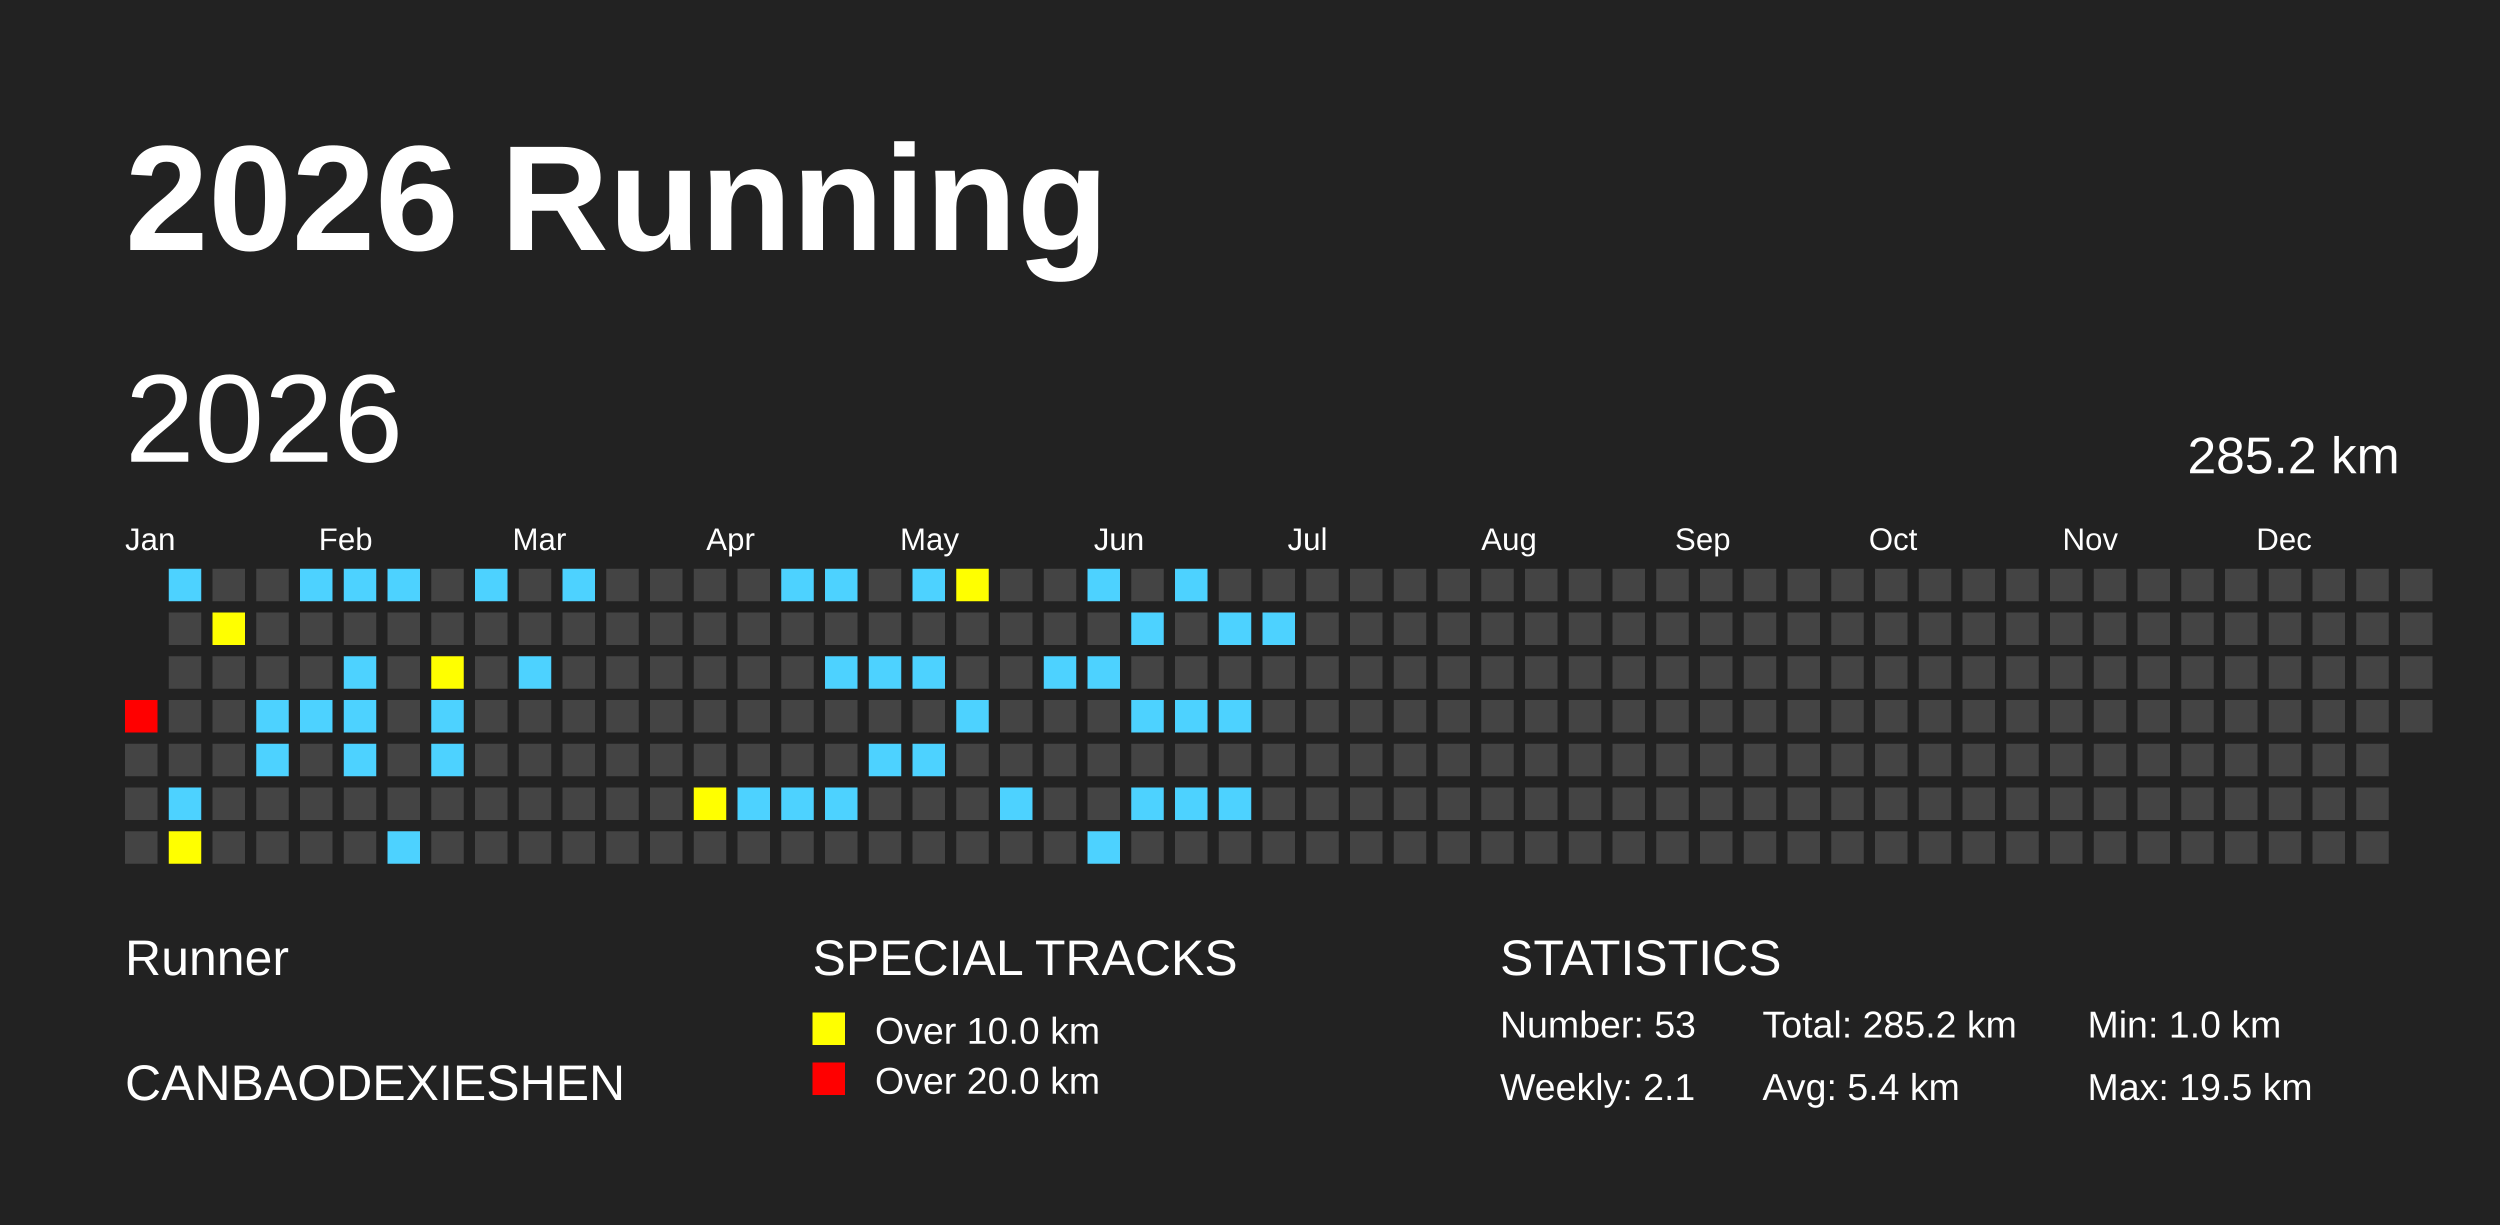
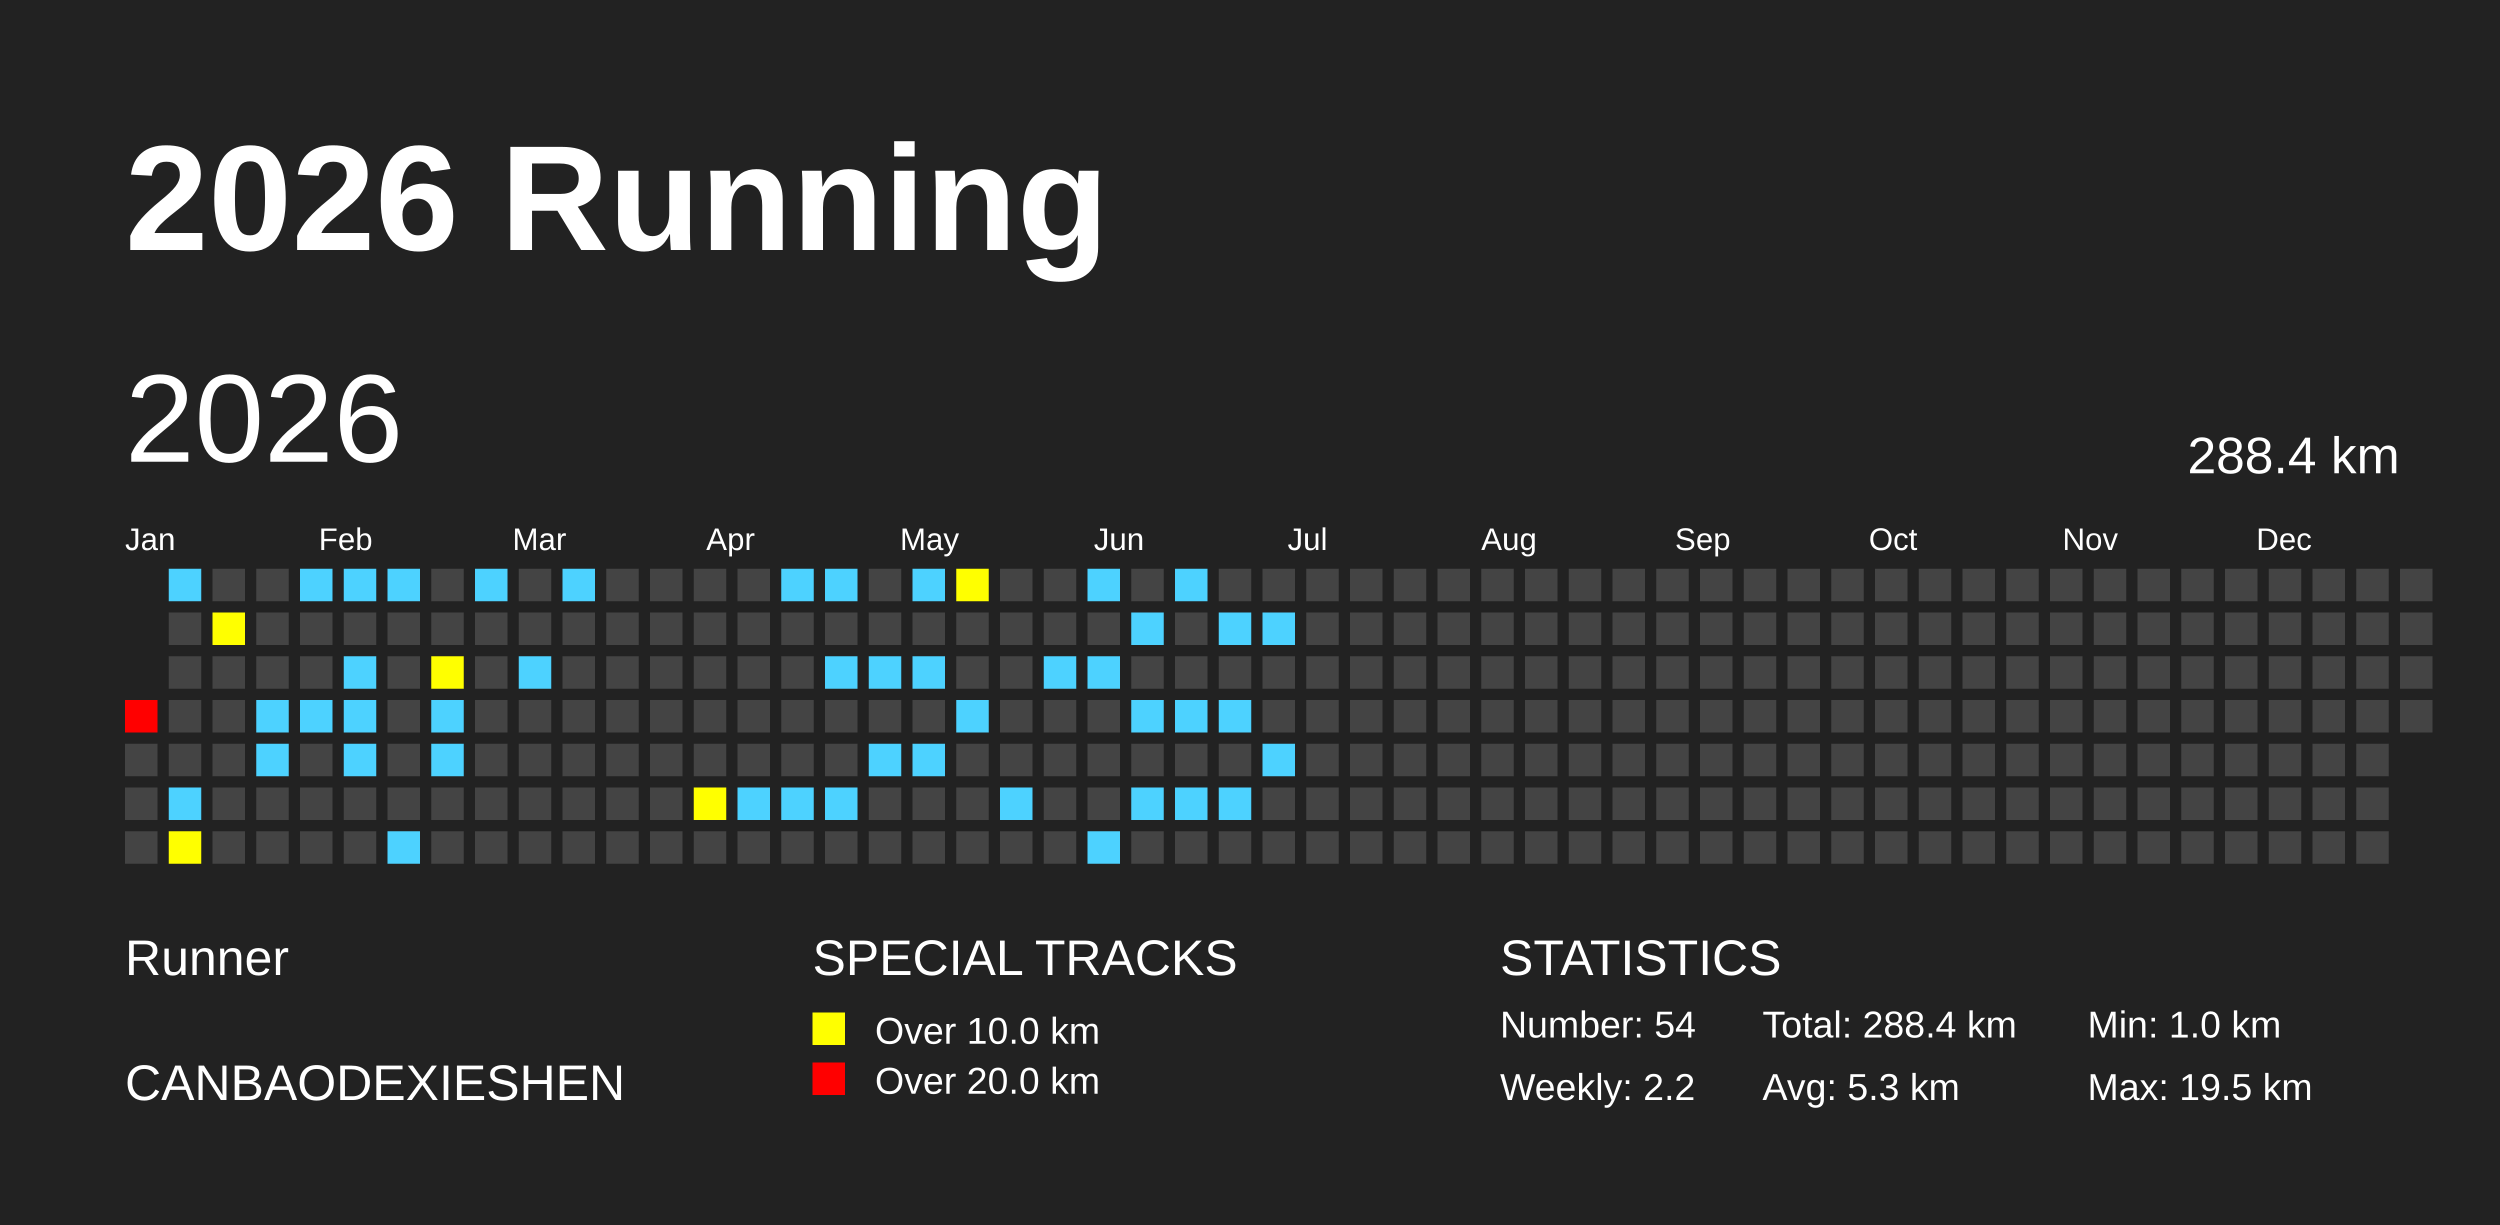
<svg xmlns="http://www.w3.org/2000/svg" baseProfile="full" height="98mm" version="1.1" viewBox="0,0,200,98" width="200mm">
  <defs>
    <pattern height="2" id="indoor-stripe" patternUnits="userSpaceOnUse" width="2">
      <line stroke="white" stroke-opacity="0.45" stroke-width="0.5" x1="0" x2="2" y1="2" y2="0" />
    </pattern>
  </defs>
  <rect fill="#222222" height="98" width="200" x="0" y="0" />
  <text fill="#FFFFFF" style="font-size:12px; font-family:Arial; font-weight:bold;" x="10" y="20">2026 Running</text>
  <text fill="#FFFFFF" style="font-size:4px; font-family:Arial" x="10" y="78">Runner</text>
  <text fill="#FFFFFF" style="font-size:4px; font-family:Arial" x="10" y="88">CANBAODEXIESHEN</text>
  <text fill="#FFFFFF" style="font-size:4px; font-family:Arial" x="65" y="78">SPECIAL TRACKS</text>
  <rect fill="yellow" height="2.6" width="2.6" x="65" y="81" />
  <text fill="#FFFFFF" style="font-size:3px; font-family:Arial" x="70" y="83.5">Over 10.0 km</text>
  <rect fill="red" height="2.6" width="2.6" x="65" y="85" />
  <text fill="#FFFFFF" style="font-size:3px; font-family:Arial" x="70" y="87.5">Over 20.0 km</text>
  <text fill="#FFFFFF" style="font-size:4px; font-family:Arial" x="120" y="78">STATISTICS</text>
-   <text fill="#FFFFFF" style="font-size:3px; font-family:Arial" x="120" y="83">Number: 53</text>
-   <text fill="#FFFFFF" style="font-size:3px; font-family:Arial" x="120" y="88">Weekly: 2.1</text>
-   <text fill="#FFFFFF" style="font-size:3px; font-family:Arial" x="141" y="83">Total: 285.2 km</text>
-   <text fill="#FFFFFF" style="font-size:3px; font-family:Arial" x="141" y="88">Avg: 5.4 km</text>
+   <text fill="#FFFFFF" style="font-size:3px; font-family:Arial" x="120" y="83">Number: 54</text>
+   <text fill="#FFFFFF" style="font-size:3px; font-family:Arial" x="120" y="88">Weekly: 2.2</text>
+   <text fill="#FFFFFF" style="font-size:3px; font-family:Arial" x="141" y="83">Total: 288.4 km</text>
+   <text fill="#FFFFFF" style="font-size:3px; font-family:Arial" x="141" y="88">Avg: 5.3 km</text>
  <text fill="#FFFFFF" style="font-size:3px; font-family:Arial" x="167" y="83">Min: 1.0 km</text>
  <text fill="#FFFFFF" style="font-size:3px; font-family:Arial" x="167" y="88">Max: 19.5 km</text>
  <text dominant-baseline="hanging" fill="#FFFFFF" style="font-size:10.0px; font-family:Arial;" x="10" y="30">2026</text>
-   <text dominant-baseline="hanging" fill="#FFFFFF" style="font-size:4.125px; font-family:Arial;" x="175" y="35">285.2 km</text>
+   <text dominant-baseline="hanging" fill="#FFFFFF" style="font-size:4.125px; font-family:Arial;" x="175" y="35">288.4 km</text>
  <text fill="#FFFFFF" style="font-size:2.5px; font-family:Arial" x="10.0" y="44">Jan</text>
  <text fill="#FFFFFF" style="font-size:2.5px; font-family:Arial" x="25.5" y="44">Feb</text>
  <text fill="#FFFFFF" style="font-size:2.5px; font-family:Arial" x="41.0" y="44">Mar</text>
  <text fill="#FFFFFF" style="font-size:2.5px; font-family:Arial" x="56.5" y="44">Apr</text>
  <text fill="#FFFFFF" style="font-size:2.5px; font-family:Arial" x="72.0" y="44">May</text>
  <text fill="#FFFFFF" style="font-size:2.5px; font-family:Arial" x="87.5" y="44">Jun</text>
  <text fill="#FFFFFF" style="font-size:2.5px; font-family:Arial" x="103.0" y="44">Jul</text>
  <text fill="#FFFFFF" style="font-size:2.5px; font-family:Arial" x="118.5" y="44">Aug</text>
  <text fill="#FFFFFF" style="font-size:2.5px; font-family:Arial" x="134.0" y="44">Sep</text>
  <text fill="#FFFFFF" style="font-size:2.5px; font-family:Arial" x="149.5" y="44">Oct</text>
  <text fill="#FFFFFF" style="font-size:2.5px; font-family:Arial" x="165.0" y="44">Nov</text>
  <text fill="#FFFFFF" style="font-size:2.5px; font-family:Arial" x="180.5" y="44">Dec</text>
  <rect fill="red" height="2.6" width="2.6" x="10.0" y="56.0" />
  <rect fill="#444444" height="2.6" width="2.6" x="10.0" y="59.5" />
  <rect fill="#444444" height="2.6" width="2.6" x="10.0" y="63.0" />
  <rect fill="#444444" height="2.6" width="2.6" x="10.0" y="66.5" />
  <rect fill="#4DD2FF" height="2.6" width="2.6" x="13.5" y="45.5" />
  <rect fill="#444444" height="2.6" width="2.6" x="13.5" y="49.0" />
  <rect fill="#444444" height="2.6" width="2.6" x="13.5" y="52.5" />
  <rect fill="#444444" height="2.6" width="2.6" x="13.5" y="56.0" />
  <rect fill="#444444" height="2.6" width="2.6" x="13.5" y="59.5" />
  <rect fill="#4DD2FF" height="2.6" width="2.6" x="13.5" y="63.0" />
  <rect fill="yellow" height="2.6" width="2.6" x="13.5" y="66.5" />
  <rect fill="#444444" height="2.6" width="2.6" x="17.0" y="45.5" />
  <rect fill="yellow" height="2.6" width="2.6" x="17.0" y="49.0" />
  <rect fill="#444444" height="2.6" width="2.6" x="17.0" y="52.5" />
  <rect fill="#444444" height="2.6" width="2.6" x="17.0" y="56.0" />
  <rect fill="#444444" height="2.6" width="2.6" x="17.0" y="59.5" />
  <rect fill="#444444" height="2.6" width="2.6" x="17.0" y="63.0" />
  <rect fill="#444444" height="2.6" width="2.6" x="17.0" y="66.5" />
  <rect fill="#444444" height="2.6" width="2.6" x="20.5" y="45.5" />
  <rect fill="#444444" height="2.6" width="2.6" x="20.5" y="49.0" />
  <rect fill="#444444" height="2.6" width="2.6" x="20.5" y="52.5" />
  <rect fill="#4DD2FF" height="2.6" width="2.6" x="20.5" y="56.0" />
  <rect fill="#4DD2FF" height="2.6" width="2.6" x="20.5" y="59.5" />
  <rect fill="#444444" height="2.6" width="2.6" x="20.5" y="63.0" />
  <rect fill="#444444" height="2.6" width="2.6" x="20.5" y="66.5" />
  <rect fill="#4DD2FF" height="2.6" width="2.6" x="24.0" y="45.5" />
  <rect fill="#444444" height="2.6" width="2.6" x="24.0" y="49.0" />
  <rect fill="#444444" height="2.6" width="2.6" x="24.0" y="52.5" />
  <rect fill="#4DD2FF" height="2.6" width="2.6" x="24.0" y="56.0" />
  <rect fill="#444444" height="2.6" width="2.6" x="24.0" y="59.5" />
  <rect fill="#444444" height="2.6" width="2.6" x="24.0" y="63.0" />
  <rect fill="#444444" height="2.6" width="2.6" x="24.0" y="66.5" />
  <rect fill="#4DD2FF" height="2.6" width="2.6" x="27.5" y="45.5" />
  <rect fill="#444444" height="2.6" width="2.6" x="27.5" y="49.0" />
  <rect fill="#4DD2FF" height="2.6" width="2.6" x="27.5" y="52.5" />
  <rect fill="#4DD2FF" height="2.6" width="2.6" x="27.5" y="56.0" />
  <rect fill="#4DD2FF" height="2.6" width="2.6" x="27.5" y="59.5" />
  <rect fill="#444444" height="2.6" width="2.6" x="27.5" y="63.0" />
  <rect fill="#444444" height="2.6" width="2.6" x="27.5" y="66.5" />
  <rect fill="#4DD2FF" height="2.6" width="2.6" x="31.0" y="45.5" />
  <rect fill="#444444" height="2.6" width="2.6" x="31.0" y="49.0" />
  <rect fill="#444444" height="2.6" width="2.6" x="31.0" y="52.5" />
  <rect fill="#444444" height="2.6" width="2.6" x="31.0" y="56.0" />
  <rect fill="#444444" height="2.6" width="2.6" x="31.0" y="59.5" />
  <rect fill="#444444" height="2.6" width="2.6" x="31.0" y="63.0" />
  <rect fill="#4DD2FF" height="2.6" width="2.6" x="31.0" y="66.5" />
  <rect fill="#444444" height="2.6" width="2.6" x="34.5" y="45.5" />
  <rect fill="#444444" height="2.6" width="2.6" x="34.5" y="49.0" />
  <rect fill="yellow" height="2.6" width="2.6" x="34.5" y="52.5" />
  <rect fill="#4DD2FF" height="2.6" width="2.6" x="34.5" y="56.0" />
  <rect fill="#4DD2FF" height="2.6" width="2.6" x="34.5" y="59.5" />
  <rect fill="#444444" height="2.6" width="2.6" x="34.5" y="63.0" />
  <rect fill="#444444" height="2.6" width="2.6" x="34.5" y="66.5" />
  <rect fill="#4DD2FF" height="2.6" width="2.6" x="38.0" y="45.5" />
  <rect fill="#444444" height="2.6" width="2.6" x="38.0" y="49.0" />
  <rect fill="#444444" height="2.6" width="2.6" x="38.0" y="52.5" />
  <rect fill="#444444" height="2.6" width="2.6" x="38.0" y="56.0" />
  <rect fill="#444444" height="2.6" width="2.6" x="38.0" y="59.5" />
  <rect fill="#444444" height="2.6" width="2.6" x="38.0" y="63.0" />
  <rect fill="#444444" height="2.6" width="2.6" x="38.0" y="66.5" />
  <rect fill="#444444" height="2.6" width="2.6" x="41.5" y="45.5" />
  <rect fill="#444444" height="2.6" width="2.6" x="41.5" y="49.0" />
  <rect fill="#4DD2FF" height="2.6" width="2.6" x="41.5" y="52.5" />
  <rect fill="#444444" height="2.6" width="2.6" x="41.5" y="56.0" />
  <rect fill="#444444" height="2.6" width="2.6" x="41.5" y="59.5" />
  <rect fill="#444444" height="2.6" width="2.6" x="41.5" y="63.0" />
  <rect fill="#444444" height="2.6" width="2.6" x="41.5" y="66.5" />
  <rect fill="#4DD2FF" height="2.6" width="2.6" x="45.0" y="45.5" />
  <rect fill="#444444" height="2.6" width="2.6" x="45.0" y="49.0" />
  <rect fill="#444444" height="2.6" width="2.6" x="45.0" y="52.5" />
  <rect fill="#444444" height="2.6" width="2.6" x="45.0" y="56.0" />
  <rect fill="#444444" height="2.6" width="2.6" x="45.0" y="59.5" />
  <rect fill="#444444" height="2.6" width="2.6" x="45.0" y="63.0" />
  <rect fill="#444444" height="2.6" width="2.6" x="45.0" y="66.5" />
  <rect fill="#444444" height="2.6" width="2.6" x="48.5" y="45.5" />
  <rect fill="#444444" height="2.6" width="2.6" x="48.5" y="49.0" />
  <rect fill="#444444" height="2.6" width="2.6" x="48.5" y="52.5" />
  <rect fill="#444444" height="2.6" width="2.6" x="48.5" y="56.0" />
  <rect fill="#444444" height="2.6" width="2.6" x="48.5" y="59.5" />
  <rect fill="#444444" height="2.6" width="2.6" x="48.5" y="63.0" />
  <rect fill="#444444" height="2.6" width="2.6" x="48.5" y="66.5" />
  <rect fill="#444444" height="2.6" width="2.6" x="52.0" y="45.5" />
  <rect fill="#444444" height="2.6" width="2.6" x="52.0" y="49.0" />
  <rect fill="#444444" height="2.6" width="2.6" x="52.0" y="52.5" />
  <rect fill="#444444" height="2.6" width="2.6" x="52.0" y="56.0" />
  <rect fill="#444444" height="2.6" width="2.6" x="52.0" y="59.5" />
  <rect fill="#444444" height="2.6" width="2.6" x="52.0" y="63.0" />
  <rect fill="#444444" height="2.6" width="2.6" x="52.0" y="66.5" />
  <rect fill="#444444" height="2.6" width="2.6" x="55.5" y="45.5" />
  <rect fill="#444444" height="2.6" width="2.6" x="55.5" y="49.0" />
  <rect fill="#444444" height="2.6" width="2.6" x="55.5" y="52.5" />
  <rect fill="#444444" height="2.6" width="2.6" x="55.5" y="56.0" />
  <rect fill="#444444" height="2.6" width="2.6" x="55.5" y="59.5" />
  <rect fill="yellow" height="2.6" width="2.6" x="55.5" y="63.0" />
  <rect fill="#444444" height="2.6" width="2.6" x="55.5" y="66.5" />
  <rect fill="#444444" height="2.6" width="2.6" x="59.0" y="45.5" />
  <rect fill="#444444" height="2.6" width="2.6" x="59.0" y="49.0" />
  <rect fill="#444444" height="2.6" width="2.6" x="59.0" y="52.5" />
  <rect fill="#444444" height="2.6" width="2.6" x="59.0" y="56.0" />
  <rect fill="#444444" height="2.6" width="2.6" x="59.0" y="59.5" />
  <rect fill="#4DD2FF" height="2.6" width="2.6" x="59.0" y="63.0" />
  <rect fill="#444444" height="2.6" width="2.6" x="59.0" y="66.5" />
  <rect fill="#4DD2FF" height="2.6" width="2.6" x="62.5" y="45.5" />
  <rect fill="#444444" height="2.6" width="2.6" x="62.5" y="49.0" />
  <rect fill="#444444" height="2.6" width="2.6" x="62.5" y="52.5" />
  <rect fill="#444444" height="2.6" width="2.6" x="62.5" y="56.0" />
  <rect fill="#444444" height="2.6" width="2.6" x="62.5" y="59.5" />
  <rect fill="#4DD2FF" height="2.6" width="2.6" x="62.5" y="63.0" />
  <rect fill="#444444" height="2.6" width="2.6" x="62.5" y="66.5" />
  <rect fill="#4DD2FF" height="2.6" width="2.6" x="66.0" y="45.5" />
  <rect fill="#444444" height="2.6" width="2.6" x="66.0" y="49.0" />
  <rect fill="#4DD2FF" height="2.6" width="2.6" x="66.0" y="52.5" />
  <rect fill="#444444" height="2.6" width="2.6" x="66.0" y="56.0" />
  <rect fill="#444444" height="2.6" width="2.6" x="66.0" y="59.5" />
  <rect fill="#4DD2FF" height="2.6" width="2.6" x="66.0" y="63.0" />
  <rect fill="#444444" height="2.6" width="2.6" x="66.0" y="66.5" />
  <rect fill="#444444" height="2.6" width="2.6" x="69.5" y="45.5" />
  <rect fill="#444444" height="2.6" width="2.6" x="69.5" y="49.0" />
  <rect fill="#4DD2FF" height="2.6" width="2.6" x="69.5" y="52.5" />
  <rect fill="#444444" height="2.6" width="2.6" x="69.5" y="56.0" />
  <rect fill="#4DD2FF" height="2.6" width="2.6" x="69.5" y="59.5" />
  <rect fill="#444444" height="2.6" width="2.6" x="69.5" y="63.0" />
  <rect fill="#444444" height="2.6" width="2.6" x="69.5" y="66.5" />
  <rect fill="#4DD2FF" height="2.6" width="2.6" x="73.0" y="45.5" />
  <rect fill="#444444" height="2.6" width="2.6" x="73.0" y="49.0" />
  <rect fill="#4DD2FF" height="2.6" width="2.6" x="73.0" y="52.5" />
  <rect fill="#444444" height="2.6" width="2.6" x="73.0" y="56.0" />
  <rect fill="#4DD2FF" height="2.6" width="2.6" x="73.0" y="59.5" />
  <rect fill="#444444" height="2.6" width="2.6" x="73.0" y="63.0" />
  <rect fill="#444444" height="2.6" width="2.6" x="73.0" y="66.5" />
  <rect fill="yellow" height="2.6" width="2.6" x="76.5" y="45.5" />
  <rect fill="#444444" height="2.6" width="2.6" x="76.5" y="49.0" />
  <rect fill="#444444" height="2.6" width="2.6" x="76.5" y="52.5" />
  <rect fill="#4DD2FF" height="2.6" width="2.6" x="76.5" y="56.0" />
  <rect fill="#444444" height="2.6" width="2.6" x="76.5" y="59.5" />
  <rect fill="#444444" height="2.6" width="2.6" x="76.5" y="63.0" />
  <rect fill="#444444" height="2.6" width="2.6" x="76.5" y="66.5" />
  <rect fill="#444444" height="2.6" width="2.6" x="80.0" y="45.5" />
  <rect fill="#444444" height="2.6" width="2.6" x="80.0" y="49.0" />
  <rect fill="#444444" height="2.6" width="2.6" x="80.0" y="52.5" />
  <rect fill="#444444" height="2.6" width="2.6" x="80.0" y="56.0" />
  <rect fill="#444444" height="2.6" width="2.6" x="80.0" y="59.5" />
  <rect fill="#4DD2FF" height="2.6" width="2.6" x="80.0" y="63.0" />
  <rect fill="#444444" height="2.6" width="2.6" x="80.0" y="66.5" />
  <rect fill="#444444" height="2.6" width="2.6" x="83.5" y="45.5" />
  <rect fill="#444444" height="2.6" width="2.6" x="83.5" y="49.0" />
  <rect fill="#4DD2FF" height="2.6" width="2.6" x="83.5" y="52.5" />
  <rect fill="#444444" height="2.6" width="2.6" x="83.5" y="56.0" />
  <rect fill="#444444" height="2.6" width="2.6" x="83.5" y="59.5" />
  <rect fill="#444444" height="2.6" width="2.6" x="83.5" y="63.0" />
  <rect fill="#444444" height="2.6" width="2.6" x="83.5" y="66.5" />
  <rect fill="#4DD2FF" height="2.6" width="2.6" x="87.0" y="45.5" />
  <rect fill="#444444" height="2.6" width="2.6" x="87.0" y="49.0" />
  <rect fill="#4DD2FF" height="2.6" width="2.6" x="87.0" y="52.5" />
  <rect fill="#444444" height="2.6" width="2.6" x="87.0" y="56.0" />
  <rect fill="#444444" height="2.6" width="2.6" x="87.0" y="59.5" />
  <rect fill="#444444" height="2.6" width="2.6" x="87.0" y="63.0" />
  <rect fill="#4DD2FF" height="2.6" width="2.6" x="87.0" y="66.5" />
  <rect fill="#444444" height="2.6" width="2.6" x="90.5" y="45.5" />
  <rect fill="#4DD2FF" height="2.6" width="2.6" x="90.5" y="49.0" />
  <rect fill="#444444" height="2.6" width="2.6" x="90.5" y="52.5" />
  <rect fill="#4DD2FF" height="2.6" width="2.6" x="90.5" y="56.0" />
  <rect fill="#444444" height="2.6" width="2.6" x="90.5" y="59.5" />
  <rect fill="#4DD2FF" height="2.6" width="2.6" x="90.5" y="63.0" />
  <rect fill="#444444" height="2.6" width="2.6" x="90.5" y="66.5" />
  <rect fill="#4DD2FF" height="2.6" width="2.6" x="94.0" y="45.5" />
  <rect fill="#444444" height="2.6" width="2.6" x="94.0" y="49.0" />
  <rect fill="#444444" height="2.6" width="2.6" x="94.0" y="52.5" />
  <rect fill="#4DD2FF" height="2.6" width="2.6" x="94.0" y="56.0" />
  <rect fill="#444444" height="2.6" width="2.6" x="94.0" y="59.5" />
  <rect fill="#4DD2FF" height="2.6" width="2.6" x="94.0" y="63.0" />
  <rect fill="#444444" height="2.6" width="2.6" x="94.0" y="66.5" />
  <rect fill="#444444" height="2.6" width="2.6" x="97.5" y="45.5" />
  <rect fill="#4DD2FF" height="2.6" width="2.6" x="97.5" y="49.0" />
  <rect fill="#444444" height="2.6" width="2.6" x="97.5" y="52.5" />
  <rect fill="#4DD2FF" height="2.6" width="2.6" x="97.5" y="56.0" />
  <rect fill="#444444" height="2.6" width="2.6" x="97.5" y="59.5" />
  <rect fill="#4DD2FF" height="2.6" width="2.6" x="97.5" y="63.0" />
  <rect fill="#444444" height="2.6" width="2.6" x="97.5" y="66.5" />
  <rect fill="#444444" height="2.6" width="2.6" x="101.0" y="45.5" />
  <rect fill="#4DD2FF" height="2.6" width="2.6" x="101.0" y="49.0" />
  <rect fill="#444444" height="2.6" width="2.6" x="101.0" y="52.5" />
  <rect fill="#444444" height="2.6" width="2.6" x="101.0" y="56.0" />
-   <rect fill="#444444" height="2.6" width="2.6" x="101.0" y="59.5" />
+   <rect fill="#4DD2FF" height="2.6" width="2.6" x="101.0" y="59.5" />
  <rect fill="#444444" height="2.6" width="2.6" x="101.0" y="63.0" />
  <rect fill="#444444" height="2.6" width="2.6" x="101.0" y="66.5" />
  <rect fill="#444444" height="2.6" width="2.6" x="104.5" y="45.5" />
  <rect fill="#444444" height="2.6" width="2.6" x="104.5" y="49.0" />
  <rect fill="#444444" height="2.6" width="2.6" x="104.5" y="52.5" />
  <rect fill="#444444" height="2.6" width="2.6" x="104.5" y="56.0" />
  <rect fill="#444444" height="2.6" width="2.6" x="104.5" y="59.5" />
  <rect fill="#444444" height="2.6" width="2.6" x="104.5" y="63.0" />
  <rect fill="#444444" height="2.6" width="2.6" x="104.5" y="66.5" />
  <rect fill="#444444" height="2.6" width="2.6" x="108.0" y="45.5" />
  <rect fill="#444444" height="2.6" width="2.6" x="108.0" y="49.0" />
  <rect fill="#444444" height="2.6" width="2.6" x="108.0" y="52.5" />
  <rect fill="#444444" height="2.6" width="2.6" x="108.0" y="56.0" />
  <rect fill="#444444" height="2.6" width="2.6" x="108.0" y="59.5" />
  <rect fill="#444444" height="2.6" width="2.6" x="108.0" y="63.0" />
  <rect fill="#444444" height="2.6" width="2.6" x="108.0" y="66.5" />
  <rect fill="#444444" height="2.6" width="2.6" x="111.5" y="45.5" />
  <rect fill="#444444" height="2.6" width="2.6" x="111.5" y="49.0" />
  <rect fill="#444444" height="2.6" width="2.6" x="111.5" y="52.5" />
  <rect fill="#444444" height="2.6" width="2.6" x="111.5" y="56.0" />
  <rect fill="#444444" height="2.6" width="2.6" x="111.5" y="59.5" />
  <rect fill="#444444" height="2.6" width="2.6" x="111.5" y="63.0" />
  <rect fill="#444444" height="2.6" width="2.6" x="111.5" y="66.5" />
  <rect fill="#444444" height="2.6" width="2.6" x="115.0" y="45.5" />
  <rect fill="#444444" height="2.6" width="2.6" x="115.0" y="49.0" />
  <rect fill="#444444" height="2.6" width="2.6" x="115.0" y="52.5" />
  <rect fill="#444444" height="2.6" width="2.6" x="115.0" y="56.0" />
  <rect fill="#444444" height="2.6" width="2.6" x="115.0" y="59.5" />
  <rect fill="#444444" height="2.6" width="2.6" x="115.0" y="63.0" />
  <rect fill="#444444" height="2.6" width="2.6" x="115.0" y="66.5" />
  <rect fill="#444444" height="2.6" width="2.6" x="118.5" y="45.5" />
  <rect fill="#444444" height="2.6" width="2.6" x="118.5" y="49.0" />
  <rect fill="#444444" height="2.6" width="2.6" x="118.5" y="52.5" />
  <rect fill="#444444" height="2.6" width="2.6" x="118.5" y="56.0" />
  <rect fill="#444444" height="2.6" width="2.6" x="118.5" y="59.5" />
  <rect fill="#444444" height="2.6" width="2.6" x="118.5" y="63.0" />
  <rect fill="#444444" height="2.6" width="2.6" x="118.5" y="66.5" />
  <rect fill="#444444" height="2.6" width="2.6" x="122.0" y="45.5" />
  <rect fill="#444444" height="2.6" width="2.6" x="122.0" y="49.0" />
  <rect fill="#444444" height="2.6" width="2.6" x="122.0" y="52.5" />
  <rect fill="#444444" height="2.6" width="2.6" x="122.0" y="56.0" />
  <rect fill="#444444" height="2.6" width="2.6" x="122.0" y="59.5" />
  <rect fill="#444444" height="2.6" width="2.6" x="122.0" y="63.0" />
  <rect fill="#444444" height="2.6" width="2.6" x="122.0" y="66.5" />
  <rect fill="#444444" height="2.6" width="2.6" x="125.5" y="45.5" />
  <rect fill="#444444" height="2.6" width="2.6" x="125.5" y="49.0" />
  <rect fill="#444444" height="2.6" width="2.6" x="125.5" y="52.5" />
  <rect fill="#444444" height="2.6" width="2.6" x="125.5" y="56.0" />
  <rect fill="#444444" height="2.6" width="2.6" x="125.5" y="59.5" />
  <rect fill="#444444" height="2.6" width="2.6" x="125.5" y="63.0" />
  <rect fill="#444444" height="2.6" width="2.6" x="125.5" y="66.5" />
  <rect fill="#444444" height="2.6" width="2.6" x="129.0" y="45.5" />
  <rect fill="#444444" height="2.6" width="2.6" x="129.0" y="49.0" />
  <rect fill="#444444" height="2.6" width="2.6" x="129.0" y="52.5" />
  <rect fill="#444444" height="2.6" width="2.6" x="129.0" y="56.0" />
  <rect fill="#444444" height="2.6" width="2.6" x="129.0" y="59.5" />
  <rect fill="#444444" height="2.6" width="2.6" x="129.0" y="63.0" />
  <rect fill="#444444" height="2.6" width="2.6" x="129.0" y="66.5" />
  <rect fill="#444444" height="2.6" width="2.6" x="132.5" y="45.5" />
  <rect fill="#444444" height="2.6" width="2.6" x="132.5" y="49.0" />
  <rect fill="#444444" height="2.6" width="2.6" x="132.5" y="52.5" />
  <rect fill="#444444" height="2.6" width="2.6" x="132.5" y="56.0" />
  <rect fill="#444444" height="2.6" width="2.6" x="132.5" y="59.5" />
  <rect fill="#444444" height="2.6" width="2.6" x="132.5" y="63.0" />
  <rect fill="#444444" height="2.6" width="2.6" x="132.5" y="66.5" />
  <rect fill="#444444" height="2.6" width="2.6" x="136.0" y="45.5" />
  <rect fill="#444444" height="2.6" width="2.6" x="136.0" y="49.0" />
  <rect fill="#444444" height="2.6" width="2.6" x="136.0" y="52.5" />
  <rect fill="#444444" height="2.6" width="2.6" x="136.0" y="56.0" />
  <rect fill="#444444" height="2.6" width="2.6" x="136.0" y="59.5" />
  <rect fill="#444444" height="2.6" width="2.6" x="136.0" y="63.0" />
  <rect fill="#444444" height="2.6" width="2.6" x="136.0" y="66.5" />
  <rect fill="#444444" height="2.6" width="2.6" x="139.5" y="45.5" />
  <rect fill="#444444" height="2.6" width="2.6" x="139.5" y="49.0" />
  <rect fill="#444444" height="2.6" width="2.6" x="139.5" y="52.5" />
  <rect fill="#444444" height="2.6" width="2.6" x="139.5" y="56.0" />
  <rect fill="#444444" height="2.6" width="2.6" x="139.5" y="59.5" />
  <rect fill="#444444" height="2.6" width="2.6" x="139.5" y="63.0" />
  <rect fill="#444444" height="2.6" width="2.6" x="139.5" y="66.5" />
  <rect fill="#444444" height="2.6" width="2.6" x="143.0" y="45.5" />
  <rect fill="#444444" height="2.6" width="2.6" x="143.0" y="49.0" />
  <rect fill="#444444" height="2.6" width="2.6" x="143.0" y="52.5" />
  <rect fill="#444444" height="2.6" width="2.6" x="143.0" y="56.0" />
  <rect fill="#444444" height="2.6" width="2.6" x="143.0" y="59.5" />
  <rect fill="#444444" height="2.6" width="2.6" x="143.0" y="63.0" />
  <rect fill="#444444" height="2.6" width="2.6" x="143.0" y="66.5" />
  <rect fill="#444444" height="2.6" width="2.6" x="146.5" y="45.5" />
  <rect fill="#444444" height="2.6" width="2.6" x="146.5" y="49.0" />
  <rect fill="#444444" height="2.6" width="2.6" x="146.5" y="52.5" />
  <rect fill="#444444" height="2.6" width="2.6" x="146.5" y="56.0" />
  <rect fill="#444444" height="2.6" width="2.6" x="146.5" y="59.5" />
  <rect fill="#444444" height="2.6" width="2.6" x="146.5" y="63.0" />
  <rect fill="#444444" height="2.6" width="2.6" x="146.5" y="66.5" />
  <rect fill="#444444" height="2.6" width="2.6" x="150.0" y="45.5" />
  <rect fill="#444444" height="2.6" width="2.6" x="150.0" y="49.0" />
  <rect fill="#444444" height="2.6" width="2.6" x="150.0" y="52.5" />
  <rect fill="#444444" height="2.6" width="2.6" x="150.0" y="56.0" />
  <rect fill="#444444" height="2.6" width="2.6" x="150.0" y="59.5" />
  <rect fill="#444444" height="2.6" width="2.6" x="150.0" y="63.0" />
  <rect fill="#444444" height="2.6" width="2.6" x="150.0" y="66.5" />
  <rect fill="#444444" height="2.6" width="2.6" x="153.5" y="45.5" />
  <rect fill="#444444" height="2.6" width="2.6" x="153.5" y="49.0" />
  <rect fill="#444444" height="2.6" width="2.6" x="153.5" y="52.5" />
  <rect fill="#444444" height="2.6" width="2.6" x="153.5" y="56.0" />
  <rect fill="#444444" height="2.6" width="2.6" x="153.5" y="59.5" />
  <rect fill="#444444" height="2.6" width="2.6" x="153.5" y="63.0" />
  <rect fill="#444444" height="2.6" width="2.6" x="153.5" y="66.5" />
  <rect fill="#444444" height="2.6" width="2.6" x="157.0" y="45.5" />
  <rect fill="#444444" height="2.6" width="2.6" x="157.0" y="49.0" />
  <rect fill="#444444" height="2.6" width="2.6" x="157.0" y="52.5" />
  <rect fill="#444444" height="2.6" width="2.6" x="157.0" y="56.0" />
  <rect fill="#444444" height="2.6" width="2.6" x="157.0" y="59.5" />
  <rect fill="#444444" height="2.6" width="2.6" x="157.0" y="63.0" />
  <rect fill="#444444" height="2.6" width="2.6" x="157.0" y="66.5" />
  <rect fill="#444444" height="2.6" width="2.6" x="160.5" y="45.5" />
  <rect fill="#444444" height="2.6" width="2.6" x="160.5" y="49.0" />
  <rect fill="#444444" height="2.6" width="2.6" x="160.5" y="52.5" />
  <rect fill="#444444" height="2.6" width="2.6" x="160.5" y="56.0" />
  <rect fill="#444444" height="2.6" width="2.6" x="160.5" y="59.5" />
  <rect fill="#444444" height="2.6" width="2.6" x="160.5" y="63.0" />
  <rect fill="#444444" height="2.6" width="2.6" x="160.5" y="66.5" />
  <rect fill="#444444" height="2.6" width="2.6" x="164.0" y="45.5" />
  <rect fill="#444444" height="2.6" width="2.6" x="164.0" y="49.0" />
  <rect fill="#444444" height="2.6" width="2.6" x="164.0" y="52.5" />
  <rect fill="#444444" height="2.6" width="2.6" x="164.0" y="56.0" />
  <rect fill="#444444" height="2.6" width="2.6" x="164.0" y="59.5" />
  <rect fill="#444444" height="2.6" width="2.6" x="164.0" y="63.0" />
  <rect fill="#444444" height="2.6" width="2.6" x="164.0" y="66.5" />
  <rect fill="#444444" height="2.6" width="2.6" x="167.5" y="45.5" />
  <rect fill="#444444" height="2.6" width="2.6" x="167.5" y="49.0" />
  <rect fill="#444444" height="2.6" width="2.6" x="167.5" y="52.5" />
  <rect fill="#444444" height="2.6" width="2.6" x="167.5" y="56.0" />
  <rect fill="#444444" height="2.6" width="2.6" x="167.5" y="59.5" />
  <rect fill="#444444" height="2.6" width="2.6" x="167.5" y="63.0" />
  <rect fill="#444444" height="2.6" width="2.6" x="167.5" y="66.5" />
  <rect fill="#444444" height="2.6" width="2.6" x="171.0" y="45.5" />
  <rect fill="#444444" height="2.6" width="2.6" x="171.0" y="49.0" />
  <rect fill="#444444" height="2.6" width="2.6" x="171.0" y="52.5" />
  <rect fill="#444444" height="2.6" width="2.6" x="171.0" y="56.0" />
  <rect fill="#444444" height="2.6" width="2.6" x="171.0" y="59.5" />
  <rect fill="#444444" height="2.6" width="2.6" x="171.0" y="63.0" />
  <rect fill="#444444" height="2.6" width="2.6" x="171.0" y="66.5" />
  <rect fill="#444444" height="2.6" width="2.6" x="174.5" y="45.5" />
  <rect fill="#444444" height="2.6" width="2.6" x="174.5" y="49.0" />
  <rect fill="#444444" height="2.6" width="2.6" x="174.5" y="52.5" />
  <rect fill="#444444" height="2.6" width="2.6" x="174.5" y="56.0" />
  <rect fill="#444444" height="2.6" width="2.6" x="174.5" y="59.5" />
  <rect fill="#444444" height="2.6" width="2.6" x="174.5" y="63.0" />
  <rect fill="#444444" height="2.6" width="2.6" x="174.5" y="66.5" />
  <rect fill="#444444" height="2.6" width="2.6" x="178.0" y="45.5" />
  <rect fill="#444444" height="2.6" width="2.6" x="178.0" y="49.0" />
  <rect fill="#444444" height="2.6" width="2.6" x="178.0" y="52.5" />
  <rect fill="#444444" height="2.6" width="2.6" x="178.0" y="56.0" />
  <rect fill="#444444" height="2.6" width="2.6" x="178.0" y="59.5" />
  <rect fill="#444444" height="2.6" width="2.6" x="178.0" y="63.0" />
  <rect fill="#444444" height="2.6" width="2.6" x="178.0" y="66.5" />
  <rect fill="#444444" height="2.6" width="2.6" x="181.5" y="45.5" />
  <rect fill="#444444" height="2.6" width="2.6" x="181.5" y="49.0" />
  <rect fill="#444444" height="2.6" width="2.6" x="181.5" y="52.5" />
  <rect fill="#444444" height="2.6" width="2.6" x="181.5" y="56.0" />
  <rect fill="#444444" height="2.6" width="2.6" x="181.5" y="59.5" />
  <rect fill="#444444" height="2.6" width="2.6" x="181.5" y="63.0" />
  <rect fill="#444444" height="2.6" width="2.6" x="181.5" y="66.5" />
  <rect fill="#444444" height="2.6" width="2.6" x="185.0" y="45.5" />
  <rect fill="#444444" height="2.6" width="2.6" x="185.0" y="49.0" />
  <rect fill="#444444" height="2.6" width="2.6" x="185.0" y="52.5" />
  <rect fill="#444444" height="2.6" width="2.6" x="185.0" y="56.0" />
  <rect fill="#444444" height="2.6" width="2.6" x="185.0" y="59.5" />
  <rect fill="#444444" height="2.6" width="2.6" x="185.0" y="63.0" />
  <rect fill="#444444" height="2.6" width="2.6" x="185.0" y="66.5" />
  <rect fill="#444444" height="2.6" width="2.6" x="188.5" y="45.5" />
  <rect fill="#444444" height="2.6" width="2.6" x="188.5" y="49.0" />
  <rect fill="#444444" height="2.6" width="2.6" x="188.5" y="52.5" />
  <rect fill="#444444" height="2.6" width="2.6" x="188.5" y="56.0" />
  <rect fill="#444444" height="2.6" width="2.6" x="188.5" y="59.5" />
  <rect fill="#444444" height="2.6" width="2.6" x="188.5" y="63.0" />
  <rect fill="#444444" height="2.6" width="2.6" x="188.5" y="66.5" />
  <rect fill="#444444" height="2.6" width="2.6" x="192.0" y="45.5" />
  <rect fill="#444444" height="2.6" width="2.6" x="192.0" y="49.0" />
  <rect fill="#444444" height="2.6" width="2.6" x="192.0" y="52.5" />
  <rect fill="#444444" height="2.6" width="2.6" x="192.0" y="56.0" />
</svg>
